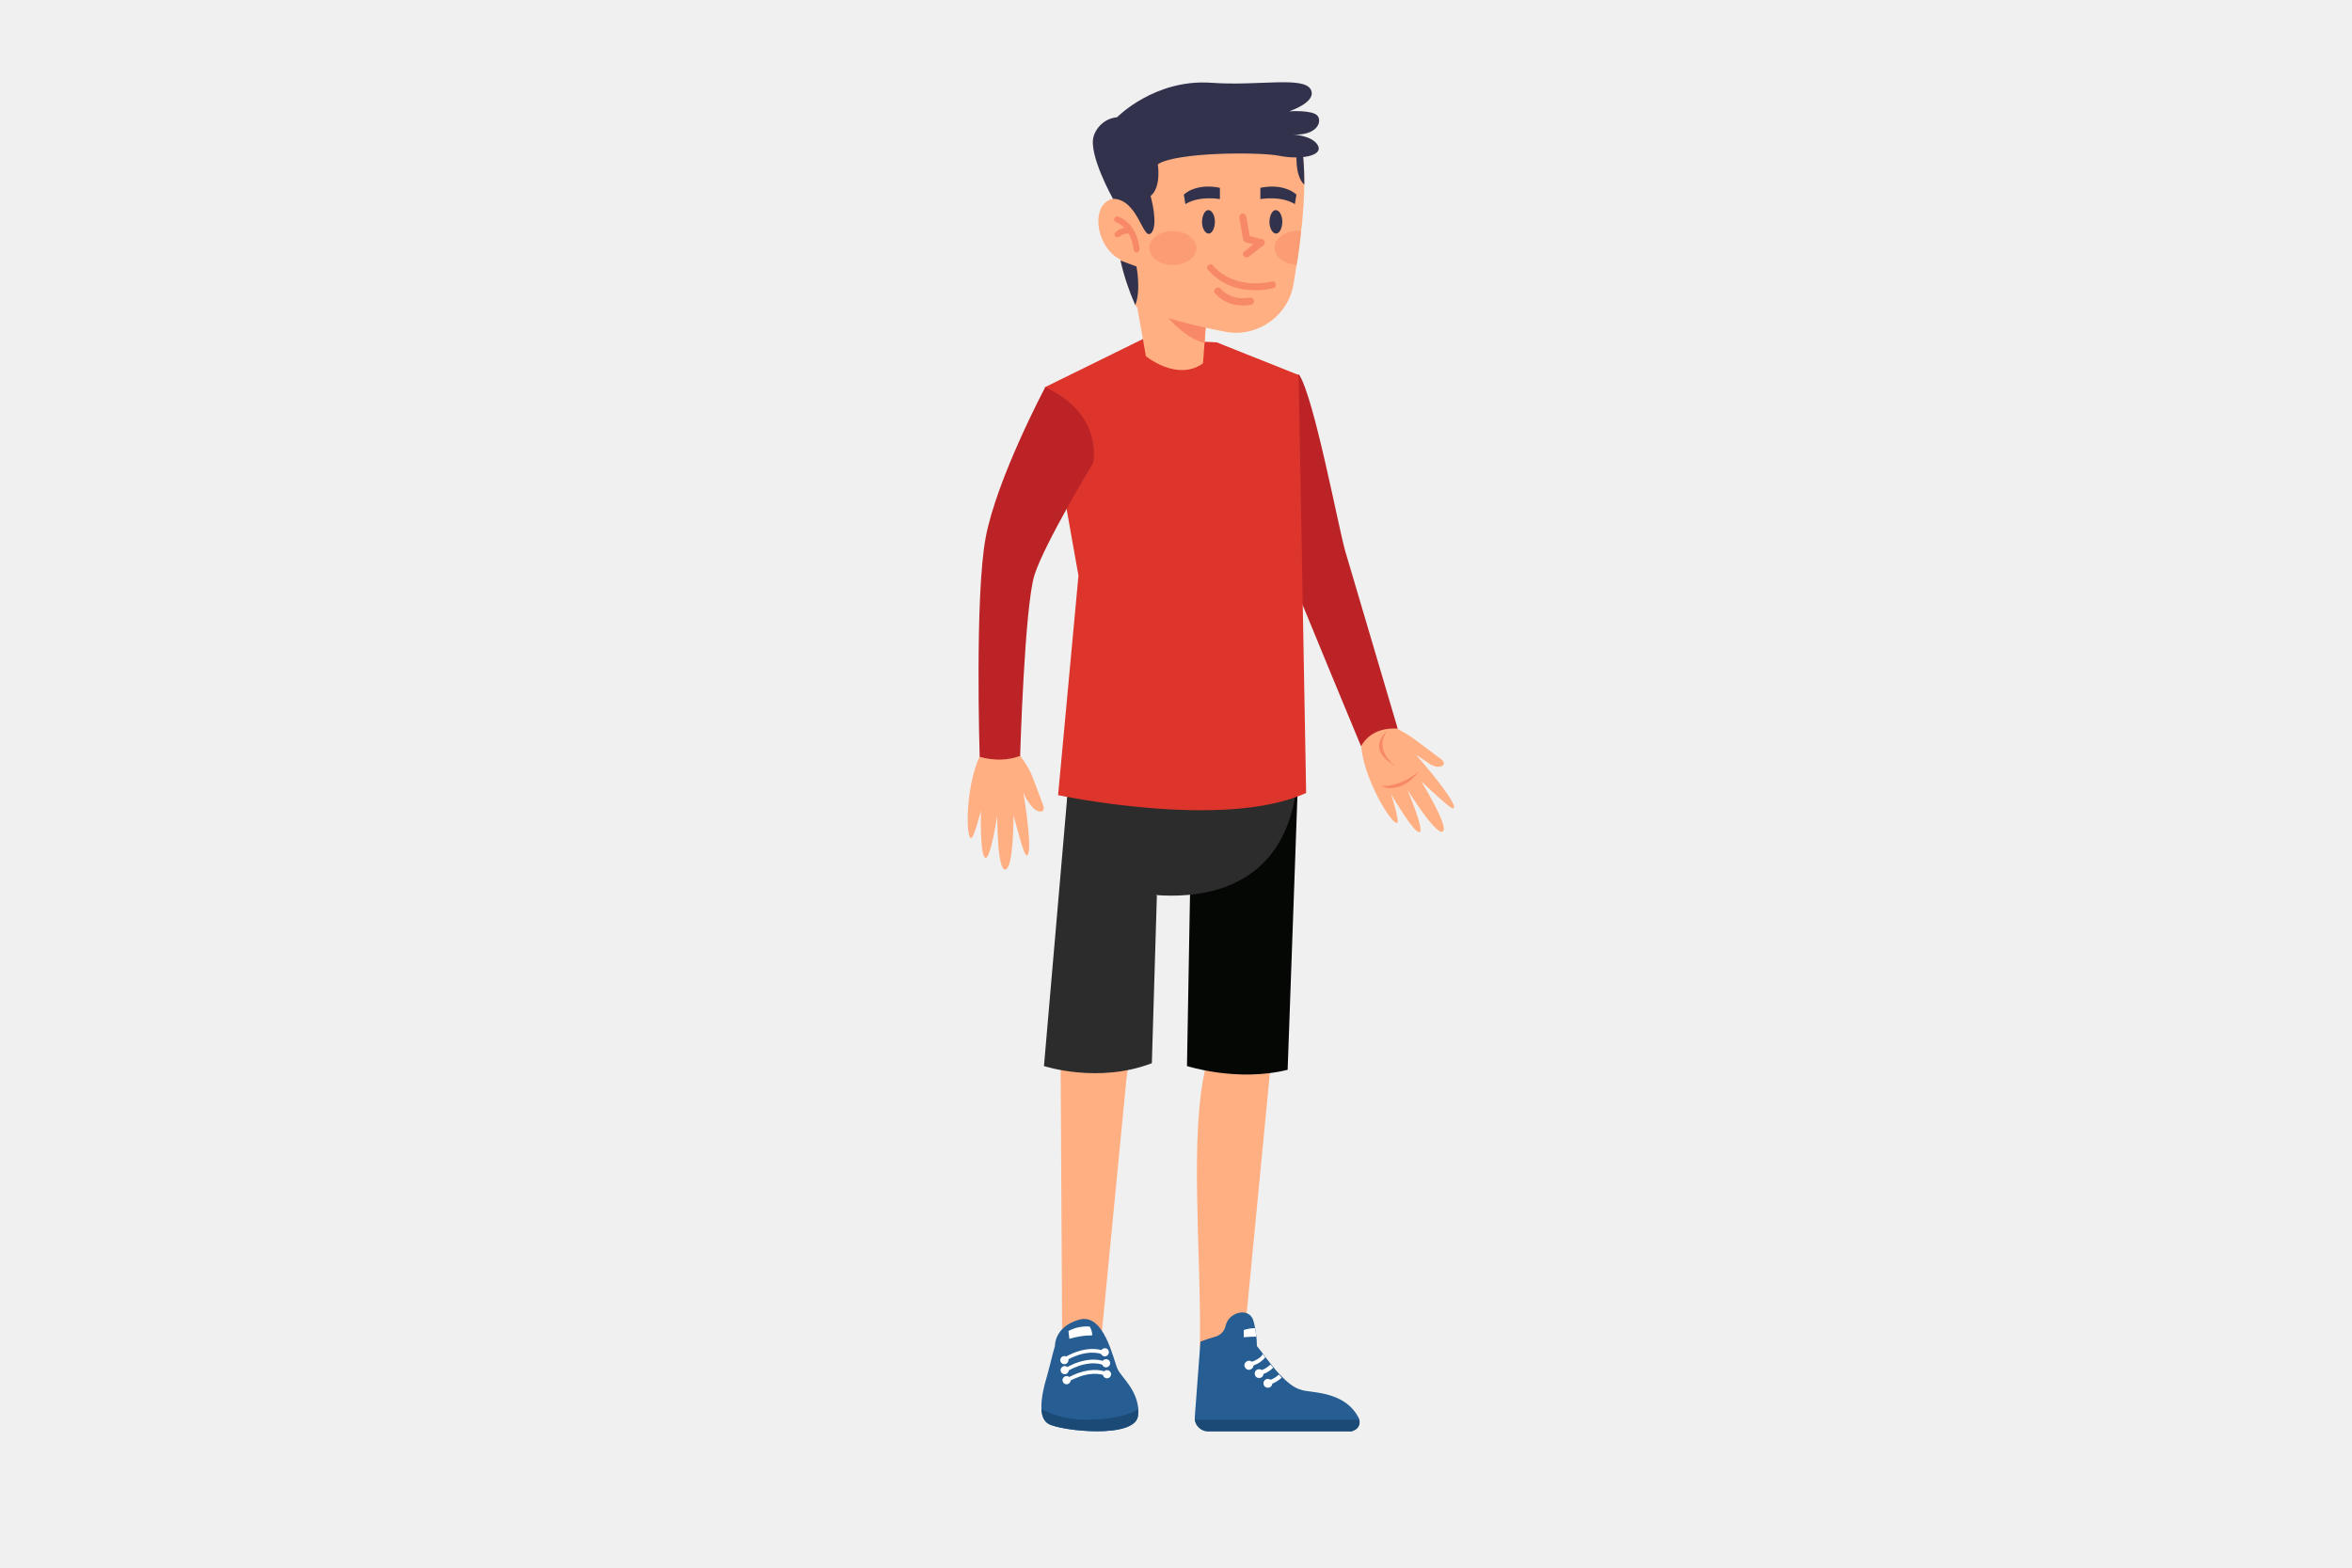
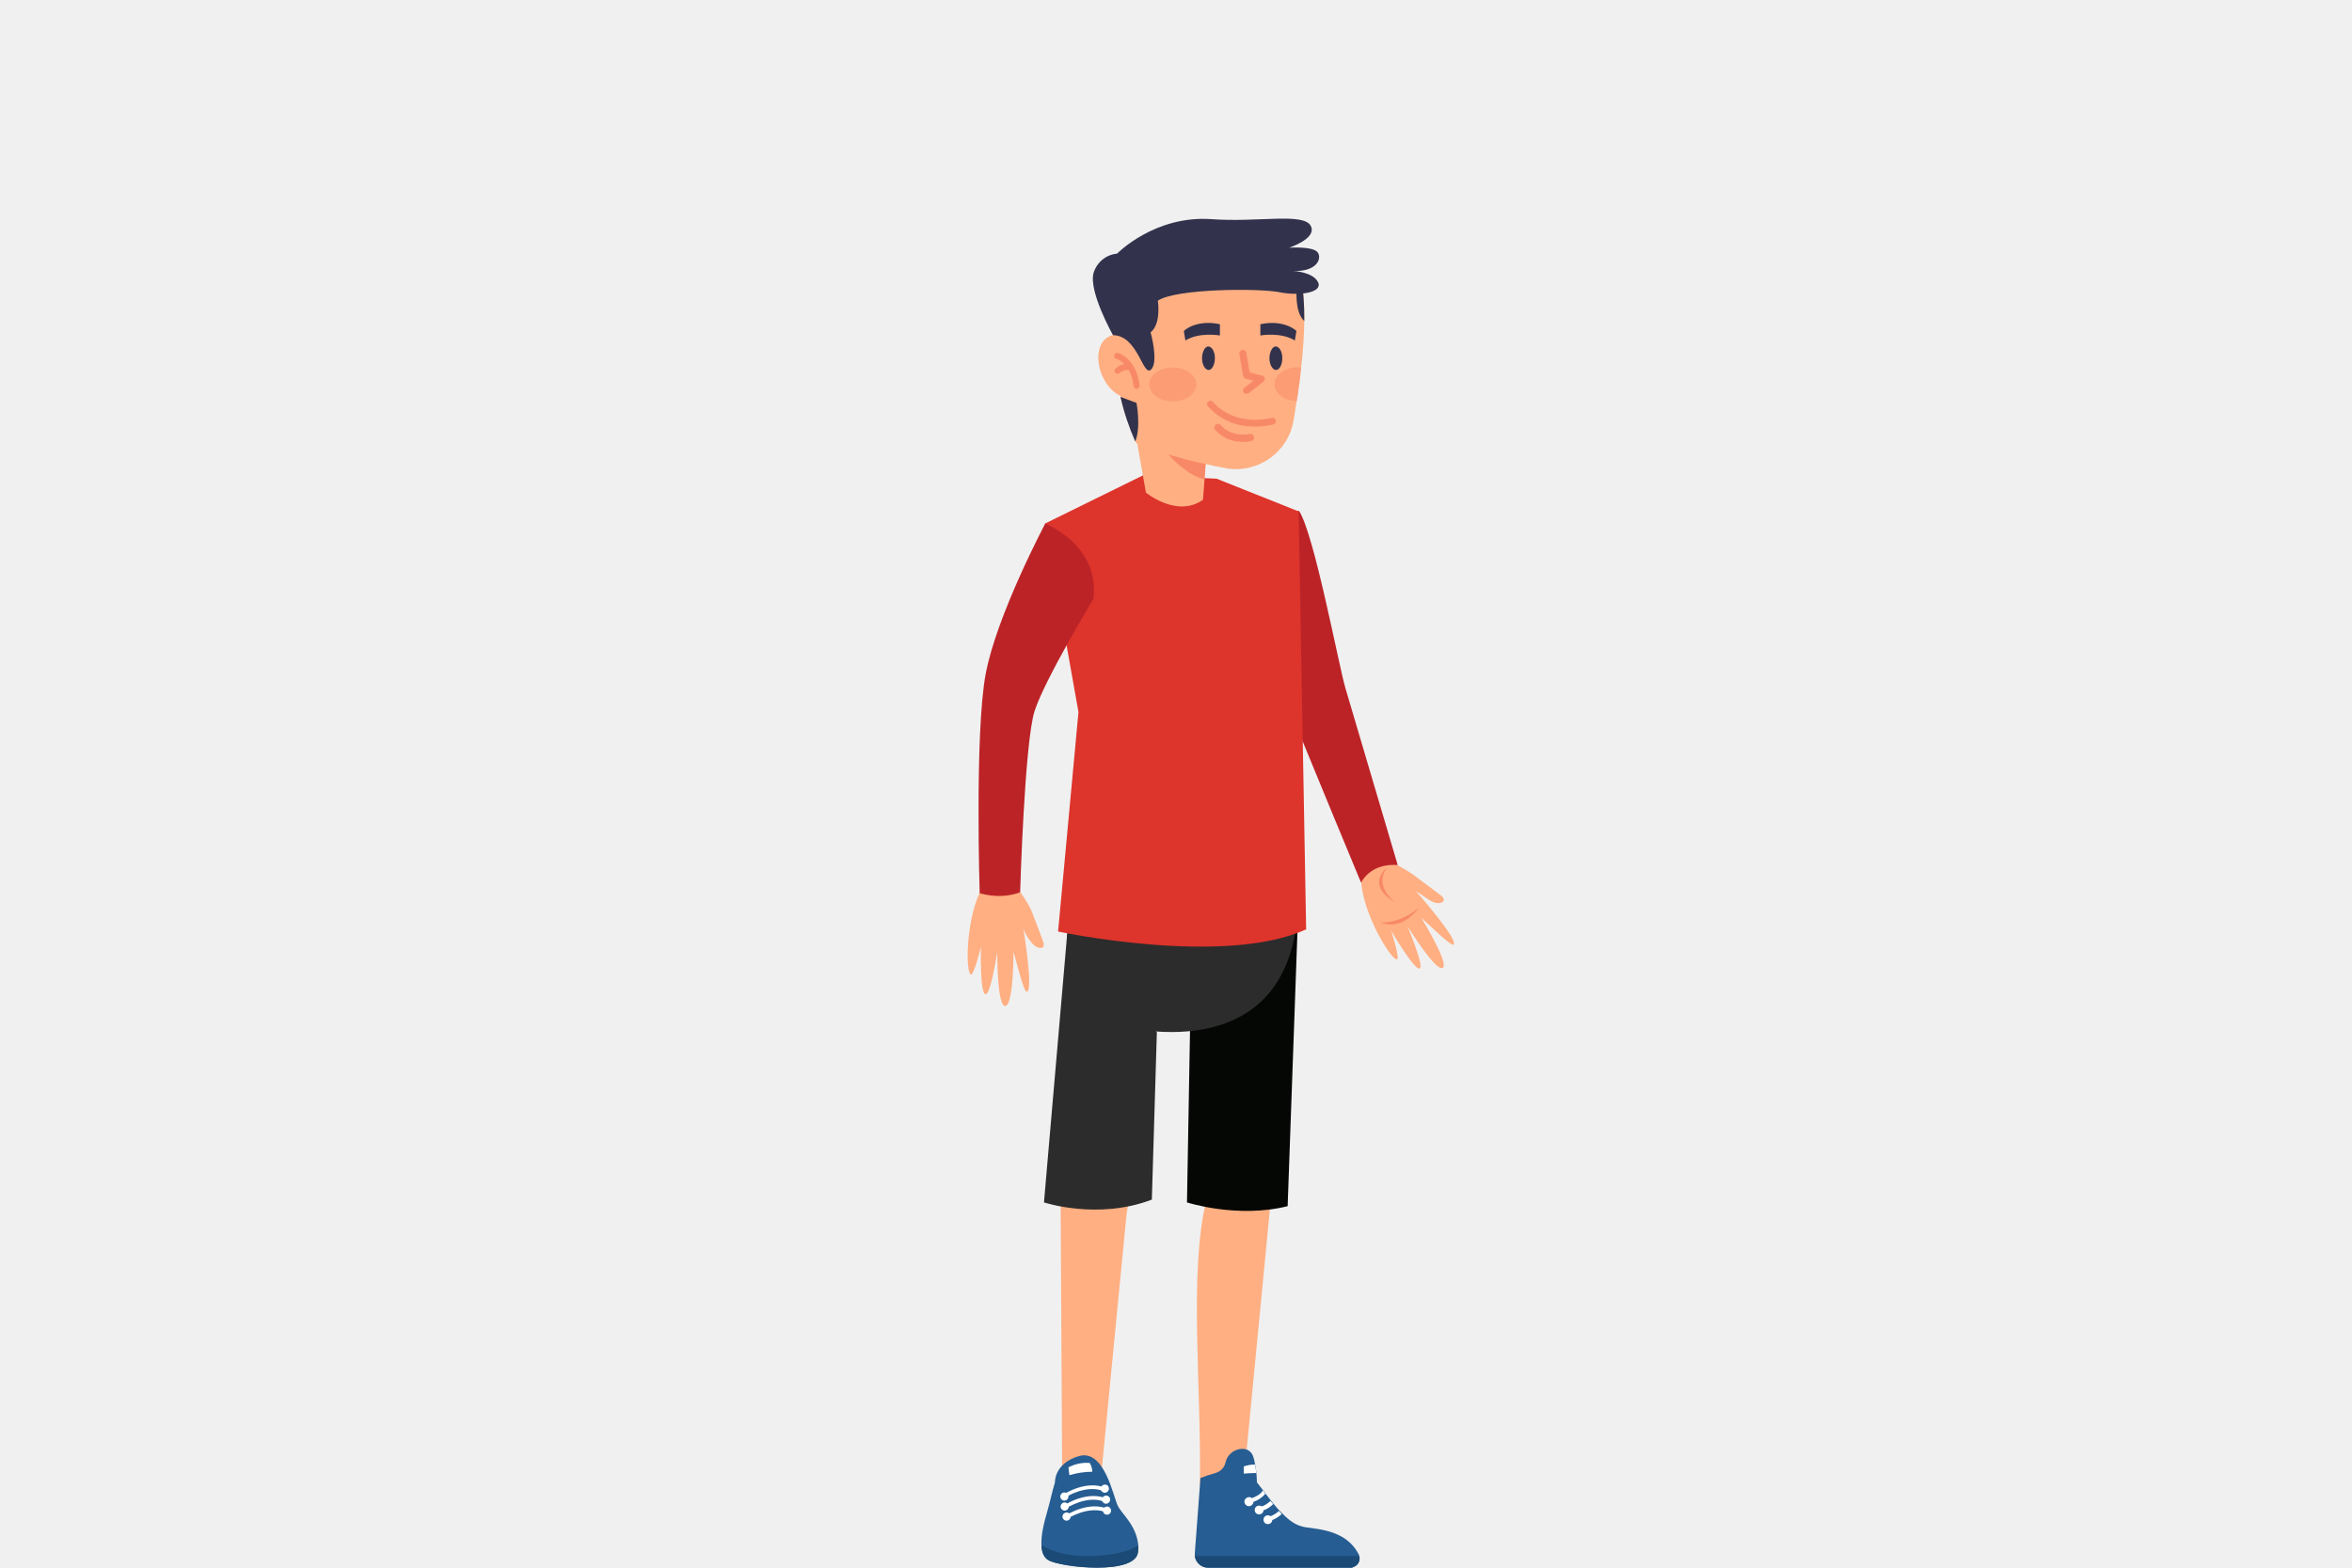
<svg xmlns="http://www.w3.org/2000/svg" version="1.1" id="Layer_1" x="0px" y="0px" viewBox="0 0 750 500" style="enable-background:new 0 0 750 500;" xml:space="preserve">
  <style type="text/css">
	.st0{fill:#FFAF82;}
	.st1{fill:#265D92;}
	.st2{fill:#1A4A75;}
	.st3{fill:#FFFFFF;}
	.st4{fill:#050705;}
	.st5{fill:#2C2C2C;}
	.st6{fill:#F88968;}
	.st7{fill:#BC2327;}
	.st8{fill:#DD342C;}
	.st9{opacity:0.5;fill:#F88968;enable-background:new    ;}
	.st10{fill:#32324C;}
</style>
  <g id="OBJECTS">
-     <path class="st0" d="M384.7,339.4c-5.7,22.3-1.5,60.7-2.1,90.6l14.3-4.5l8.3-86L384.7,339.4z" />
-     <path class="st1" d="M430.7,456.5h-45.5c-2.1,0-3.9-1.6-4.2-3.7c0-0.3,0-0.6,0-0.9l1.8-24c1.5-0.6,3-1.1,4.5-1.5   c1.6-0.4,2.9-1.5,3.4-3.1l0.1-0.4c1-4.6,7.7-6.1,8.9-1.6c0.2,0.6,0.3,1.1,0.4,1.7c0,0.1,0.1,0.3,0.1,0.4c0.2,1,0.3,1.9,0.4,2.6   c0,0,0,0,0,0c0.1,1.1,0.2,2.2,0.2,3.3c0.6,0.8,1.2,1.5,1.8,2.3c0.3,0.4,0.6,0.7,0.8,1.1l1.8,2.3l0.8,1c0.6,0.8,1.3,1.5,1.9,2.2   c0.3,0.3,0.6,0.6,0.9,0.9c2.4,2.5,4.7,4.1,7.5,4.5c4.9,0.7,13,1.2,16.9,8.5c0.1,0.1,0.1,0.3,0.2,0.5c0.5,1.5-0.3,3.1-1.8,3.6   C431.3,456.5,431,456.5,430.7,456.5z" />
-     <path class="st2" d="M430.7,456.5h-45.5c-2.1,0-3.9-1.6-4.2-3.7h52.4c0.5,1.5-0.4,3.1-1.9,3.5C431.2,456.5,431,456.5,430.7,456.5z" />
-     <path class="st3" d="M403.5,432.9c-1,1.2-2.3,2.1-3.8,2.6c-0.4,0.1-0.8,0.3-1.2,0.4l-0.4-1.2c0.4-0.1,0.8-0.3,1.2-0.4   c2.5-1,3.2-2,3.4-2.5C402.9,432.2,403.2,432.6,403.5,432.9z" />
-     <path class="st3" d="M399.7,435.4c0,0.8-0.6,1.4-1.4,1.5c-0.8,0-1.4-0.6-1.5-1.4c0-0.8,0.6-1.4,1.4-1.5c0,0,0,0,0.1,0   C399.1,434,399.7,434.6,399.7,435.4z" />
-     <path class="st3" d="M406,436.2c-0.9,0.9-1.9,1.6-3.1,2c-0.4,0.2-0.9,0.4-1.5,0.5l-0.4-1.2c0.5-0.2,0.9-0.3,1.3-0.5   c1.1-0.4,2-1,2.8-1.8L406,436.2z" />
-     <path class="st3" d="M402.9,438.1c0,0.8-0.6,1.4-1.4,1.4s-1.4-0.6-1.4-1.4c0-0.8,0.6-1.4,1.4-1.4c0,0,0,0,0,0   C402.3,436.7,402.9,437.3,402.9,438.1z" />
-     <path class="st3" d="M408.7,439.4c-0.9,0.8-1.9,1.5-3,1.9c-0.4,0.2-0.9,0.4-1.5,0.5l-0.4-1.2c0.5-0.2,0.9-0.3,1.3-0.5   c1-0.4,1.9-0.9,2.7-1.7C408.2,438.8,408.5,439.1,408.7,439.4z" />
-     <path class="st3" d="M405.7,441.2c0,0.8-0.6,1.4-1.4,1.4s-1.4-0.6-1.4-1.4s0.6-1.4,1.4-1.4S405.7,440.4,405.7,441.2L405.7,441.2z" />
-     <path class="st3" d="M400.6,426.3c-1.4,0-2.7,0.1-4,0.2v-2.3c1.2-0.4,2.4-0.6,3.6-0.6C400.4,424.6,400.5,425.5,400.6,426.3z" />
-     <path class="st4" d="M380,255.3l-1.5,84.7c0,0,16,5.2,32.1,1.2l3.5-97.9L380,255.3z" />
-     <path class="st0" d="M338.1,323c0,5.8,0,11.1,0.1,15.3l0.5,88.2h12.5l8-82.4l3.2-21.1H338.1z" />
-     <path class="st5" d="M340.3,247c0,0-1.7,30.6,10.7,35s62,14.1,63-38.7L340.3,247z" />
-     <path class="st5" d="M340.3,254.4l-7.4,85.6c0,0,17.2,5.7,34.4-0.9l1.6-53.4L340.3,254.4z" />
-     <path class="st1" d="M362.9,451.3c-0.4,7.8-24.7,5.1-28.6,2.8c-1.5-0.9-2.1-2.6-2.2-4.7c-0.2-3.4,0.9-7.6,1.9-11   c1.5-5.5,1.3-5.4,2.4-9.1c0,0-0.3-6.1,7.7-8.4s10.9,12.8,12.3,15.8c1.3,2.7,6.1,6.3,6.6,12.9C363,450,363,450.6,362.9,451.3z" />
-     <path class="st3" d="M339.8,434.1l-0.6-1c0.3-0.2,7.3-4.7,13.5-2l-0.5,1.1C346.5,429.7,339.8,434,339.8,434.1z" />
-     <path class="st3" d="M340.5,440.8l-0.6-1c0.3-0.2,7.3-4.7,13.5-2l-0.5,1.1C347.2,436.5,340.5,440.8,340.5,440.8z" />
-     <path class="st3" d="M340.1,437.5l-0.6-1c0.3-0.2,7.3-4.7,13.5-2l-0.5,1.1C346.9,433.1,340.2,437.4,340.1,437.5z" />
-     <path class="st3" d="M340.7,433.8c0,0.7-0.6,1.3-1.3,1.3c-0.7,0-1.3-0.6-1.3-1.3c0-0.7,0.6-1.3,1.3-1.3S340.7,433,340.7,433.8   L340.7,433.8z" />
-     <path class="st3" d="M340.8,437c0,0.7-0.6,1.3-1.3,1.3c-0.7,0-1.3-0.6-1.3-1.3c0-0.7,0.6-1.3,1.3-1.3c0,0,0,0,0,0   C340.2,435.7,340.7,436.3,340.8,437z" />
-     <path class="st3" d="M341.4,440.2c0,0.7-0.6,1.3-1.3,1.3s-1.3-0.6-1.3-1.3s0.6-1.3,1.3-1.3c0,0,0,0,0,0   C340.9,438.9,341.4,439.4,341.4,440.2z" />
-     <circle class="st3" cx="353" cy="438.3" r="1.3" />
-     <path class="st3" d="M354,434.8c0,0.7-0.6,1.3-1.3,1.3c-0.7,0-1.3-0.6-1.3-1.3c0-0.7,0.6-1.3,1.3-1.3c0,0,0,0,0,0   C353.4,433.5,354,434,354,434.8C354,434.8,354,434.8,354,434.8z" />
-     <path class="st3" d="M353.6,431.3c0,0.7-0.6,1.3-1.3,1.3c-0.7,0-1.3-0.6-1.3-1.3c0-0.7,0.6-1.3,1.3-1.3   C353.1,430,353.6,430.5,353.6,431.3C353.6,431.3,353.6,431.3,353.6,431.3z" />
-     <path class="st2" d="M362.9,451.3c-0.4,7.8-24.7,5.1-28.6,2.8c-1.5-0.9-2.1-2.6-2.2-4.7c4.2,2.3,9,3.4,13.8,3.4   c8.3,0.1,14.2-1.5,17-3.3C362.9,450,363,450.6,362.9,451.3z" />
-     <path class="st3" d="M347.5,423.1c-2.4-0.2-4.7,0.3-6.8,1.4l0.3,2.5c2.4-0.7,4.8-1.1,7.3-1.1C348.3,424.9,348,424,347.5,423.1z" />
-     <path class="st0" d="M442.9,231.1c2.6,1.2,5.1,2.6,7.5,4.2c3.2,2.4,7.1,5.3,9.1,6.8c2.4,1.8-0.4,3.7-3.8,1.4s-4.2-2.8-4.2-2.8   s10.6,12,12,16c1.3,3.7-4.9-2.6-10.3-7.5c0,0,8.2,13.3,7.1,15.7c-1.5,3.1-11.5-13-11.5-13s5.5,13,3.9,13.5   c-1.8,0.5-9.1-12.1-9.1-12.1s3,9.3,1.8,9.2c-2.4-0.2-12.7-18.2-11.2-27.6C434.1,234.8,440.6,230.7,442.9,231.1z" />
-     <path class="st6" d="M452.6,245.9c0,0-5.5,5.1-12.4,4.8C440.2,250.6,446.3,254.1,452.6,245.9z" />
-     <path class="st6" d="M445.1,244.4c0,0-7.3-4.9-2.8-11.2C442.3,233.2,435,238.7,445.1,244.4z" />
-     <path class="st7" d="M396.7,130.1c0,0,5.6,30.4,12.7,48.1S434,238,434,238c2-3.5,5.7-6,11.7-5.6c0,0-11.7-39.5-16.7-56.5   c-2.2-7.6-10-49.4-14.8-56.5C414.2,119.5,397.4,127.5,396.7,130.1z" />
-     <path class="st8" d="M364.7,108l-31.5,15.5l10.7,60.1l-6.5,70c0,0,52.9,11.3,79.1-0.7l-2.4-133.3L388,109.2L364.7,108z" />
-     <path class="st0" d="M324,239.4c1.9,2.2,3.5,4.7,4.8,7.3c1.5,3.7,2.9,7.7,3.8,10c1.1,2.8-1.8,2.7-3.5,0.6c-2.7-3.1-2.9-5.3-2.9-5.3   s2.7,15.7,1.8,19.9c-0.9,3.8-2.8-4.8-4.8-11.8c0,0,0,15.7-2.3,17.1c-3,1.9-2.9-17.1-2.9-17.1s-2.1,14-3.8,13.5   c-1.8-0.5-1.4-15.1-1.4-15.1s-2.3,9.5-3.3,8.8c-1.9-1.4-1.2-22.1,5-29.4C314.5,237.9,322.3,237.8,324,239.4z" />
-     <path class="st7" d="M333.3,123.5c0,0-15.5,29.2-19,48s-1.9,69.9-1.9,69.9c4.9,1.3,9,1.1,12.9-0.3c0,0,1.4-47.8,4.6-57.8   s18.7-35.7,18.7-35.7S352,132.1,333.3,123.5z" />
-     <path class="st0" d="M385.1,95.2l-1,14.2l-0.5,6.5c-8.3,5.9-18.2-2.3-18.2-2.3l-4-22.7c3.8-2.5,13.3,1,19.1,2.8   C383.3,94.5,385.1,95.2,385.1,95.2z" />
-     <path class="st6" d="M385.1,95.2l-1,14.2c-9.6-2.4-17.4-15.8-17.4-15.8l13.8,0.2C383.3,94.5,385.1,95.2,385.1,95.2z" />
-     <path class="st0" d="M415.9,57.3c0,0.5,0,1,0,1.5V59c0,1.7-0.1,3.5-0.2,5.3c0,0.2,0,0.3,0,0.5c-0.2,2.9-0.4,5.9-0.8,8.9   c-0.1,0.7-0.1,1.3-0.2,1.9c-0.2,2.1-0.5,4.2-0.8,6.2c0,0.4-0.1,0.8-0.2,1.2c-0.1,0.8-0.2,1.6-0.4,2.4c-0.3,1.8-0.5,3.4-0.8,5.1   c-1.6,10.1-11.2,17-21.3,15.4c-0.2,0-0.4-0.1-0.5-0.1c-10.1-1.9-20.5-4.6-28.4-8l-0.3-0.7c-2-4.6-3.6-9.3-4.7-14.2   c-2.3-9.5-2.9-19.2-1.8-28.9c3.1-24,53.8-26.1,59.7-6.4c0,0.2,0.1,0.5,0.1,0.7C415.8,51.4,415.9,54.4,415.9,57.3z" />
-     <path class="st9" d="M381.5,79.1c0,3-3.3,5.4-7.5,5.4s-7.5-2.4-7.5-5.4s3.4-5.4,7.5-5.4S381.5,76.1,381.5,79.1z" />
-     <path class="st9" d="M414.9,73.7c-0.1,0.7-0.1,1.3-0.2,1.9c-0.2,2.1-0.5,4.2-0.8,6.2c0,0.4-0.1,0.8-0.2,1.2l-0.2,1.4   c-4-0.1-7.1-2.5-7.1-5.4s3.4-5.4,7.5-5.4C414.2,73.6,414.5,73.7,414.9,73.7z" />
-     <path class="st10" d="M415.9,57.3c0,0.5,0,1,0,1.6c-3.2-3-2.4-10.4-2.4-10.4c0.6-0.1,1.3-0.1,1.9,0   C415.7,51.4,415.9,54.4,415.9,57.3z" />
-     <path class="st10" d="M362,97.3c-2-4.6-3.6-9.3-4.7-14.2l5.1,1.9C362.4,85,363.9,92.8,362,97.3z" />
-     <path class="st10" d="M387.4,70.7c0,2.1-0.9,3.8-2,3.8s-2.1-1.7-2.1-3.7s0.9-3.8,2-3.8S387.4,68.6,387.4,70.7z" />
-     <path class="st10" d="M408.9,70.7c0,2.1-0.9,3.8-2,3.8s-2.1-1.7-2.1-3.7s0.9-3.8,2-3.8S408.9,68.6,408.9,70.7z" />
-     <path class="st0" d="M363.1,67.4c0,0-5.9-6.9-10.6-2.8c-5.3,4.5-1,19.7,9.8,19.2L363.1,67.4z" />
-     <path class="st6" d="M362.4,80.5c-0.5,0-0.8-0.4-0.9-0.8c-1-7.8-5.7-8.8-5.7-8.8c-0.5-0.3-0.7-0.9-0.4-1.4c0.2-0.3,0.5-0.5,0.8-0.5   c0.2,0,6.1,1.4,7.2,10.4c0,0.5-0.3,1-0.8,1.1L362.4,80.5z" />
-     <path class="st6" d="M356.3,75.7c-0.2,0-0.4-0.1-0.6-0.2c-0.4-0.4-0.4-0.9-0.1-1.3c1.3-1.4,3.2-1.9,5.1-1.5   c0.5,0.3,0.7,0.9,0.4,1.4c-0.2,0.3-0.5,0.5-0.8,0.5c-1.2-0.3-2.4,0.1-3.3,0.9C356.8,75.6,356.5,75.7,356.3,75.7z" />
-     <path class="st6" d="M398.7,92.5c-5.2-0.2-10-2.5-13.5-6.4c-0.4-0.5-0.4-1.1,0.1-1.5c0.5-0.4,1.1-0.4,1.5,0.1   c7.3,8.2,18.5,5.1,18.6,5.1c0.6-0.2,1.2,0.1,1.4,0.7s-0.1,1.2-0.7,1.4c-0.1,0-0.1,0-0.2,0C403.6,92.5,401.2,92.7,398.7,92.5z" />
-     <path class="st6" d="M395.5,97.4c-3.1-0.1-6-1.5-8.1-3.9c-0.4-0.5-0.2-1.2,0.3-1.6c0.5-0.3,1.2-0.3,1.6,0.2   c0.1,0.2,3.1,3.9,9.3,2.8c0.6-0.1,1.2,0.4,1.3,1c0.1,0.6-0.3,1.1-0.9,1.3C397.9,97.4,396.7,97.5,395.5,97.4z" />
-     <path class="st6" d="M397.4,82.1c-0.3,0-0.6-0.2-0.8-0.4c-0.4-0.5-0.3-1.2,0.2-1.5c0,0,0,0,0,0l2.9-2.3l-2.5-0.6   c-0.4-0.1-0.7-0.5-0.8-0.9l-1.2-7c-0.1-0.6,0.3-1.2,0.9-1.3c0.6-0.1,1.2,0.3,1.3,0.9l0,0l1.1,6.3l4,1c0.6,0.1,0.9,0.7,0.8,1.3   c-0.1,0.2-0.2,0.4-0.4,0.6l-4.7,3.7C397.9,82,397.6,82.1,397.4,82.1z" />
-     <path class="st10" d="M354.9,63.4c0,0-7.8-13.9-6.2-19.8c1-3.4,4-5.9,7.5-6.2c0,0,12-12.3,30.1-11c15,1.1,29.5-2.2,31.7,2.2   c2,4-6.9,6.9-6.9,6.9s7.4-0.5,9,1.4s-0.1,6.4-7.8,6c0,0,6.4,0.3,8,3.6s-5.8,4.5-12.3,3.2s-33-1.2-38.8,2.7c0,0,1.2,7.3-2.3,10.1   c0,0,2.7,9.6,0.1,11.9S362.9,63.5,354.9,63.4z" />
-     <path class="st10" d="M389,59.9v3.6c0,0-6.5-1.2-11,1.6l-0.5-3C377.5,62,381.3,58.3,389,59.9z" />
-     <path class="st10" d="M401.9,59.9v3.6c0,0,6.5-1.2,11,1.6l0.5-3C413.4,62,409.6,58.3,401.9,59.9z" />
+     <path class="st0" d="M384.7,382.9c-5.7,22.3-1.5,60.7-2.1,90.6l14.3-4.5l8.3-86L384.7,382.9z" />
+     <path class="st1" d="M430.7,500h-45.5c-2.1,0-3.9-1.6-4.2-3.7c0-0.3,0-0.6,0-0.9l1.8-24c1.5-0.6,3-1.1,4.5-1.5   c1.6-0.4,2.9-1.5,3.4-3.1l0.1-0.4c1-4.6,7.7-6.1,8.9-1.6c0.2,0.6,0.3,1.1,0.4,1.7c0,0.1,0.1,0.3,0.1,0.4c0.2,1,0.3,1.9,0.4,2.6l0,0   c0.1,1.1,0.2,2.2,0.2,3.3c0.6,0.8,1.2,1.5,1.8,2.3c0.3,0.4,0.6,0.7,0.8,1.1l1.8,2.3l0.8,1c0.6,0.8,1.3,1.5,1.9,2.2   c0.3,0.3,0.6,0.6,0.9,0.9c2.4,2.5,4.7,4.1,7.5,4.5c4.9,0.7,13,1.2,16.9,8.5c0.1,0.1,0.1,0.3,0.2,0.5c0.5,1.5-0.3,3.1-1.8,3.6   C431.3,500,431,500,430.7,500z" />
+     <path class="st2" d="M430.7,500h-45.5c-2.1,0-3.9-1.6-4.2-3.7h52.4c0.5,1.5-0.4,3.1-1.9,3.5C431.2,500,431,500,430.7,500z" />
+     <path class="st3" d="M403.5,476.4c-1,1.2-2.3,2.1-3.8,2.6c-0.4,0.1-0.8,0.3-1.2,0.4l-0.4-1.2c0.4-0.1,0.8-0.3,1.2-0.4   c2.5-1,3.2-2,3.4-2.5C402.9,475.7,403.2,476.1,403.5,476.4z" />
+     <path class="st3" d="M399.7,478.9c0,0.8-0.6,1.4-1.4,1.5c-0.8,0-1.4-0.6-1.5-1.4c0-0.8,0.6-1.4,1.4-1.5c0,0,0,0,0.1,0   C399.1,477.5,399.7,478.1,399.7,478.9z" />
+     <path class="st3" d="M406,479.7c-0.9,0.9-1.9,1.6-3.1,2c-0.4,0.2-0.9,0.4-1.5,0.5L401,481c0.5-0.2,0.9-0.3,1.3-0.5   c1.1-0.4,2-1,2.8-1.8L406,479.7z" />
+     <path class="st3" d="M402.9,481.6c0,0.8-0.6,1.4-1.4,1.4s-1.4-0.6-1.4-1.4s0.6-1.4,1.4-1.4l0,0   C402.3,480.2,402.9,480.8,402.9,481.6z" />
+     <path class="st3" d="M408.7,482.9c-0.9,0.8-1.9,1.5-3,1.9c-0.4,0.2-0.9,0.4-1.5,0.5l-0.4-1.2c0.5-0.2,0.9-0.3,1.3-0.5   c1-0.4,1.9-0.9,2.7-1.7C408.2,482.3,408.5,482.6,408.7,482.9z" />
+     <path class="st3" d="M405.7,484.7c0,0.8-0.6,1.4-1.4,1.4s-1.4-0.6-1.4-1.4s0.6-1.4,1.4-1.4S405.7,483.9,405.7,484.7L405.7,484.7z" />
+     <path class="st3" d="M400.6,469.8c-1.4,0-2.7,0.1-4,0.2v-2.3c1.2-0.4,2.4-0.6,3.6-0.6C400.4,468.1,400.5,469,400.6,469.8z" />
+     <path class="st4" d="M380,298.8l-1.5,84.7c0,0,16,5.2,32.1,1.2l3.5-97.9L380,298.8z" />
+     <path class="st0" d="M338.1,366.5c0,5.8,0,11.1,0.1,15.3l0.5,88.2h12.5l8-82.4l3.2-21.1H338.1z" />
+     <path class="st5" d="M340.3,290.5c0,0-1.7,30.6,10.7,35s62,14.1,63-38.7L340.3,290.5z" />
+     <path class="st5" d="M340.3,297.9l-7.4,85.6c0,0,17.2,5.7,34.4-0.9l1.6-53.4L340.3,297.9z" />
+     <path class="st1" d="M362.9,494.8c-0.4,7.8-24.7,5.1-28.6,2.8c-1.5-0.9-2.1-2.6-2.2-4.7c-0.2-3.4,0.9-7.6,1.9-11   c1.5-5.5,1.3-5.4,2.4-9.1c0,0-0.3-6.1,7.7-8.4s10.9,12.8,12.3,15.8c1.3,2.7,6.1,6.3,6.6,12.9C363,493.5,363,494.1,362.9,494.8z" />
+     <path class="st3" d="M339.8,477.6l-0.6-1c0.3-0.2,7.3-4.7,13.5-2l-0.5,1.1C346.5,473.2,339.8,477.5,339.8,477.6z" />
+     <path class="st3" d="M340.5,484.3l-0.6-1c0.3-0.2,7.3-4.7,13.5-2l-0.5,1.1C347.2,480,340.5,484.3,340.5,484.3z" />
+     <path class="st3" d="M340.1,481l-0.6-1c0.3-0.2,7.3-4.7,13.5-2l-0.5,1.1C346.9,476.6,340.2,480.9,340.1,481z" />
+     <path class="st3" d="M340.7,477.3c0,0.7-0.6,1.3-1.3,1.3c-0.7,0-1.3-0.6-1.3-1.3c0-0.7,0.6-1.3,1.3-1.3S340.7,476.5,340.7,477.3   L340.7,477.3z" />
+     <path class="st3" d="M340.8,480.5c0,0.7-0.6,1.3-1.3,1.3c-0.7,0-1.3-0.6-1.3-1.3c0-0.7,0.6-1.3,1.3-1.3l0,0   C340.2,479.2,340.7,479.8,340.8,480.5z" />
+     <path class="st3" d="M341.4,483.7c0,0.7-0.6,1.3-1.3,1.3s-1.3-0.6-1.3-1.3s0.6-1.3,1.3-1.3l0,0   C340.9,482.4,341.4,482.9,341.4,483.7z" />
+     <circle class="st3" cx="353" cy="481.8" r="1.3" />
+     <path class="st3" d="M354,478.3c0,0.7-0.6,1.3-1.3,1.3c-0.7,0-1.3-0.6-1.3-1.3c0-0.7,0.6-1.3,1.3-1.3l0,0   C353.4,477,354,477.5,354,478.3L354,478.3z" />
+     <path class="st3" d="M353.6,474.8c0,0.7-0.6,1.3-1.3,1.3c-0.7,0-1.3-0.6-1.3-1.3c0-0.7,0.6-1.3,1.3-1.3   C353.1,473.5,353.6,474,353.6,474.8L353.6,474.8z" />
+     <path class="st2" d="M362.9,494.8c-0.4,7.8-24.7,5.1-28.6,2.8c-1.5-0.9-2.1-2.6-2.2-4.7c4.2,2.3,9,3.4,13.8,3.4   c8.3,0.1,14.2-1.5,17-3.3C362.9,493.5,363,494.1,362.9,494.8z" />
+     <path class="st3" d="M347.5,466.6c-2.4-0.2-4.7,0.3-6.8,1.4l0.3,2.5c2.4-0.7,4.8-1.1,7.3-1.1C348.3,468.4,348,467.5,347.5,466.6z" />
+     <path class="st0" d="M442.9,274.6c2.6,1.2,5.1,2.6,7.5,4.2c3.2,2.4,7.1,5.3,9.1,6.8c2.4,1.8-0.4,3.7-3.8,1.4   c-3.4-2.3-4.2-2.8-4.2-2.8s10.6,12,12,16c1.3,3.7-4.9-2.6-10.3-7.5c0,0,8.2,13.3,7.1,15.7c-1.5,3.1-11.5-13-11.5-13   s5.5,13,3.9,13.5c-1.8,0.5-9.1-12.1-9.1-12.1s3,9.3,1.8,9.2c-2.4-0.2-12.7-18.2-11.2-27.6C434.1,278.3,440.6,274.2,442.9,274.6z" />
+     <path class="st6" d="M452.6,289.4c0,0-5.5,5.1-12.4,4.8C440.2,294.1,446.3,297.6,452.6,289.4z" />
+     <path class="st6" d="M445.1,287.9c0,0-7.3-4.9-2.8-11.2C442.3,276.7,435,282.2,445.1,287.9z" />
+     <path class="st7" d="M396.7,173.6c0,0,5.6,30.4,12.7,48.1s24.6,59.8,24.6,59.8c2-3.5,5.7-6,11.7-5.6c0,0-11.7-39.5-16.7-56.5   c-2.2-7.6-10-49.4-14.8-56.5C414.2,163,397.4,171,396.7,173.6z" />
+     <path class="st8" d="M364.7,151.5L333.2,167l10.7,60.1l-6.5,70c0,0,52.9,11.3,79.1-0.7l-2.4-133.3L388,152.7L364.7,151.5z" />
+     <path class="st0" d="M324,282.9c1.9,2.2,3.5,4.7,4.8,7.3c1.5,3.7,2.9,7.7,3.8,10c1.1,2.8-1.8,2.7-3.5,0.6c-2.7-3.1-2.9-5.3-2.9-5.3   s2.7,15.7,1.8,19.9c-0.9,3.8-2.8-4.8-4.8-11.8c0,0,0,15.7-2.3,17.1c-3,1.9-2.9-17.1-2.9-17.1s-2.1,14-3.8,13.5   c-1.8-0.5-1.4-15.1-1.4-15.1s-2.3,9.5-3.3,8.8c-1.9-1.4-1.2-22.1,5-29.4C314.5,281.4,322.3,281.3,324,282.9z" />
+     <path class="st7" d="M333.3,167c0,0-15.5,29.2-19,48s-1.9,69.9-1.9,69.9c4.9,1.3,9,1.1,12.9-0.3c0,0,1.4-47.8,4.6-57.8   s18.7-35.7,18.7-35.7S352,175.6,333.3,167z" />
+     <path class="st0" d="M385.1,138.7l-1,14.2l-0.5,6.5c-8.3,5.9-18.2-2.3-18.2-2.3l-4-22.7c3.8-2.5,13.3,1,19.1,2.8   C383.3,138,385.1,138.7,385.1,138.7z" />
+     <path class="st6" d="M385.1,138.7l-1,14.2c-9.6-2.4-17.4-15.8-17.4-15.8l13.8,0.2C383.3,138,385.1,138.7,385.1,138.7z" />
+     <path class="st0" d="M415.9,100.8c0,0.5,0,1,0,1.5v0.2c0,1.7-0.1,3.5-0.2,5.3c0,0.2,0,0.3,0,0.5c-0.2,2.9-0.4,5.9-0.8,8.9   c-0.1,0.7-0.1,1.3-0.2,1.9c-0.2,2.1-0.5,4.2-0.8,6.2c0,0.4-0.1,0.8-0.2,1.2c-0.1,0.8-0.2,1.6-0.4,2.4c-0.3,1.8-0.5,3.4-0.8,5.1   c-1.6,10.1-11.2,17-21.3,15.4c-0.2,0-0.4-0.1-0.5-0.1c-10.1-1.9-20.5-4.6-28.4-8l-0.3-0.7c-2-4.6-3.6-9.3-4.7-14.2   c-2.3-9.5-2.9-19.2-1.8-28.9c3.1-24,53.8-26.1,59.7-6.4c0,0.2,0.1,0.5,0.1,0.7C415.8,94.9,415.9,97.9,415.9,100.8z" />
+     <path class="st9" d="M381.5,122.6c0,3-3.3,5.4-7.5,5.4s-7.5-2.4-7.5-5.4s3.4-5.4,7.5-5.4S381.5,119.6,381.5,122.6z" />
+     <path class="st9" d="M414.9,117.2c-0.1,0.7-0.1,1.3-0.2,1.9c-0.2,2.1-0.5,4.2-0.8,6.2c0,0.4-0.1,0.8-0.2,1.2l-0.2,1.4   c-4-0.1-7.1-2.5-7.1-5.4s3.4-5.4,7.5-5.4C414.2,117.1,414.5,117.2,414.9,117.2z" />
+     <path class="st10" d="M415.9,100.8c0,0.5,0,1,0,1.6c-3.2-3-2.4-10.4-2.4-10.4c0.6-0.1,1.3-0.1,1.9,0   C415.7,94.9,415.9,97.9,415.9,100.8z" />
+     <path class="st10" d="M362,140.8c-2-4.6-3.6-9.3-4.7-14.2l5.1,1.9C362.4,128.5,363.9,136.3,362,140.8z" />
+     <path class="st10" d="M387.4,114.2c0,2.1-0.9,3.8-2,3.8s-2.1-1.7-2.1-3.7s0.9-3.8,2-3.8S387.4,112.1,387.4,114.2z" />
+     <path class="st10" d="M408.9,114.2c0,2.1-0.9,3.8-2,3.8s-2.1-1.7-2.1-3.7s0.9-3.8,2-3.8S408.9,112.1,408.9,114.2z" />
+     <path class="st0" d="M363.1,110.9c0,0-5.9-6.9-10.6-2.8c-5.3,4.5-1,19.7,9.8,19.2L363.1,110.9z" />
+     <path class="st6" d="M362.4,124c-0.5,0-0.8-0.4-0.9-0.8c-1-7.8-5.7-8.8-5.7-8.8c-0.5-0.3-0.7-0.9-0.4-1.4c0.2-0.3,0.5-0.5,0.8-0.5   c0.2,0,6.1,1.4,7.2,10.4c0,0.5-0.3,1-0.8,1.1L362.4,124z" />
+     <path class="st6" d="M356.3,119.2c-0.2,0-0.4-0.1-0.6-0.2c-0.4-0.4-0.4-0.9-0.1-1.3c1.3-1.4,3.2-1.9,5.1-1.5   c0.5,0.3,0.7,0.9,0.4,1.4c-0.2,0.3-0.5,0.5-0.8,0.5c-1.2-0.3-2.4,0.1-3.3,0.9C356.8,119.1,356.5,119.2,356.3,119.2z" />
+     <path class="st6" d="M398.7,136c-5.2-0.2-10-2.5-13.5-6.4c-0.4-0.5-0.4-1.1,0.1-1.5c0.5-0.4,1.1-0.4,1.5,0.1   c7.3,8.2,18.5,5.1,18.6,5.1c0.6-0.2,1.2,0.1,1.4,0.7c0.2,0.6-0.1,1.2-0.7,1.4c-0.1,0-0.1,0-0.2,0C403.6,136,401.2,136.2,398.7,136z   " />
+     <path class="st6" d="M395.5,140.9c-3.1-0.1-6-1.5-8.1-3.9c-0.4-0.5-0.2-1.2,0.3-1.6c0.5-0.3,1.2-0.3,1.6,0.2   c0.1,0.2,3.1,3.9,9.3,2.8c0.6-0.1,1.2,0.4,1.3,1c0.1,0.6-0.3,1.1-0.9,1.3C397.9,140.9,396.7,141,395.5,140.9z" />
+     <path class="st6" d="M397.4,125.6c-0.3,0-0.6-0.2-0.8-0.4c-0.4-0.5-0.3-1.2,0.2-1.5l0,0l2.9-2.3l-2.5-0.6c-0.4-0.1-0.7-0.5-0.8-0.9   l-1.2-7c-0.1-0.6,0.3-1.2,0.9-1.3c0.6-0.1,1.2,0.3,1.3,0.9l0,0l1.1,6.3l4,1c0.6,0.1,0.9,0.7,0.8,1.3c-0.1,0.2-0.2,0.4-0.4,0.6   l-4.7,3.7C397.9,125.5,397.6,125.6,397.4,125.6z" />
+     <path class="st10" d="M354.9,106.9c0,0-7.8-13.9-6.2-19.8c1-3.4,4-5.9,7.5-6.2c0,0,12-12.3,30.1-11c15,1.1,29.5-2.2,31.7,2.2   c2,4-6.9,6.9-6.9,6.9s7.4-0.5,9,1.4s-0.1,6.4-7.8,6c0,0,6.4,0.3,8,3.6c1.6,3.3-5.8,4.5-12.3,3.2c-6.5-1.3-33-1.2-38.8,2.7   c0,0,1.2,7.3-2.3,10.1c0,0,2.7,9.6,0.1,11.9S362.9,107,354.9,106.9z" />
+     <path class="st10" d="M389,103.4v3.6c0,0-6.5-1.2-11,1.6l-0.5-3C377.5,105.5,381.3,101.8,389,103.4z" />
+     <path class="st10" d="M401.9,103.4v3.6c0,0,6.5-1.2,11,1.6l0.5-3C413.4,105.5,409.6,101.8,401.9,103.4z" />
  </g>
</svg>
